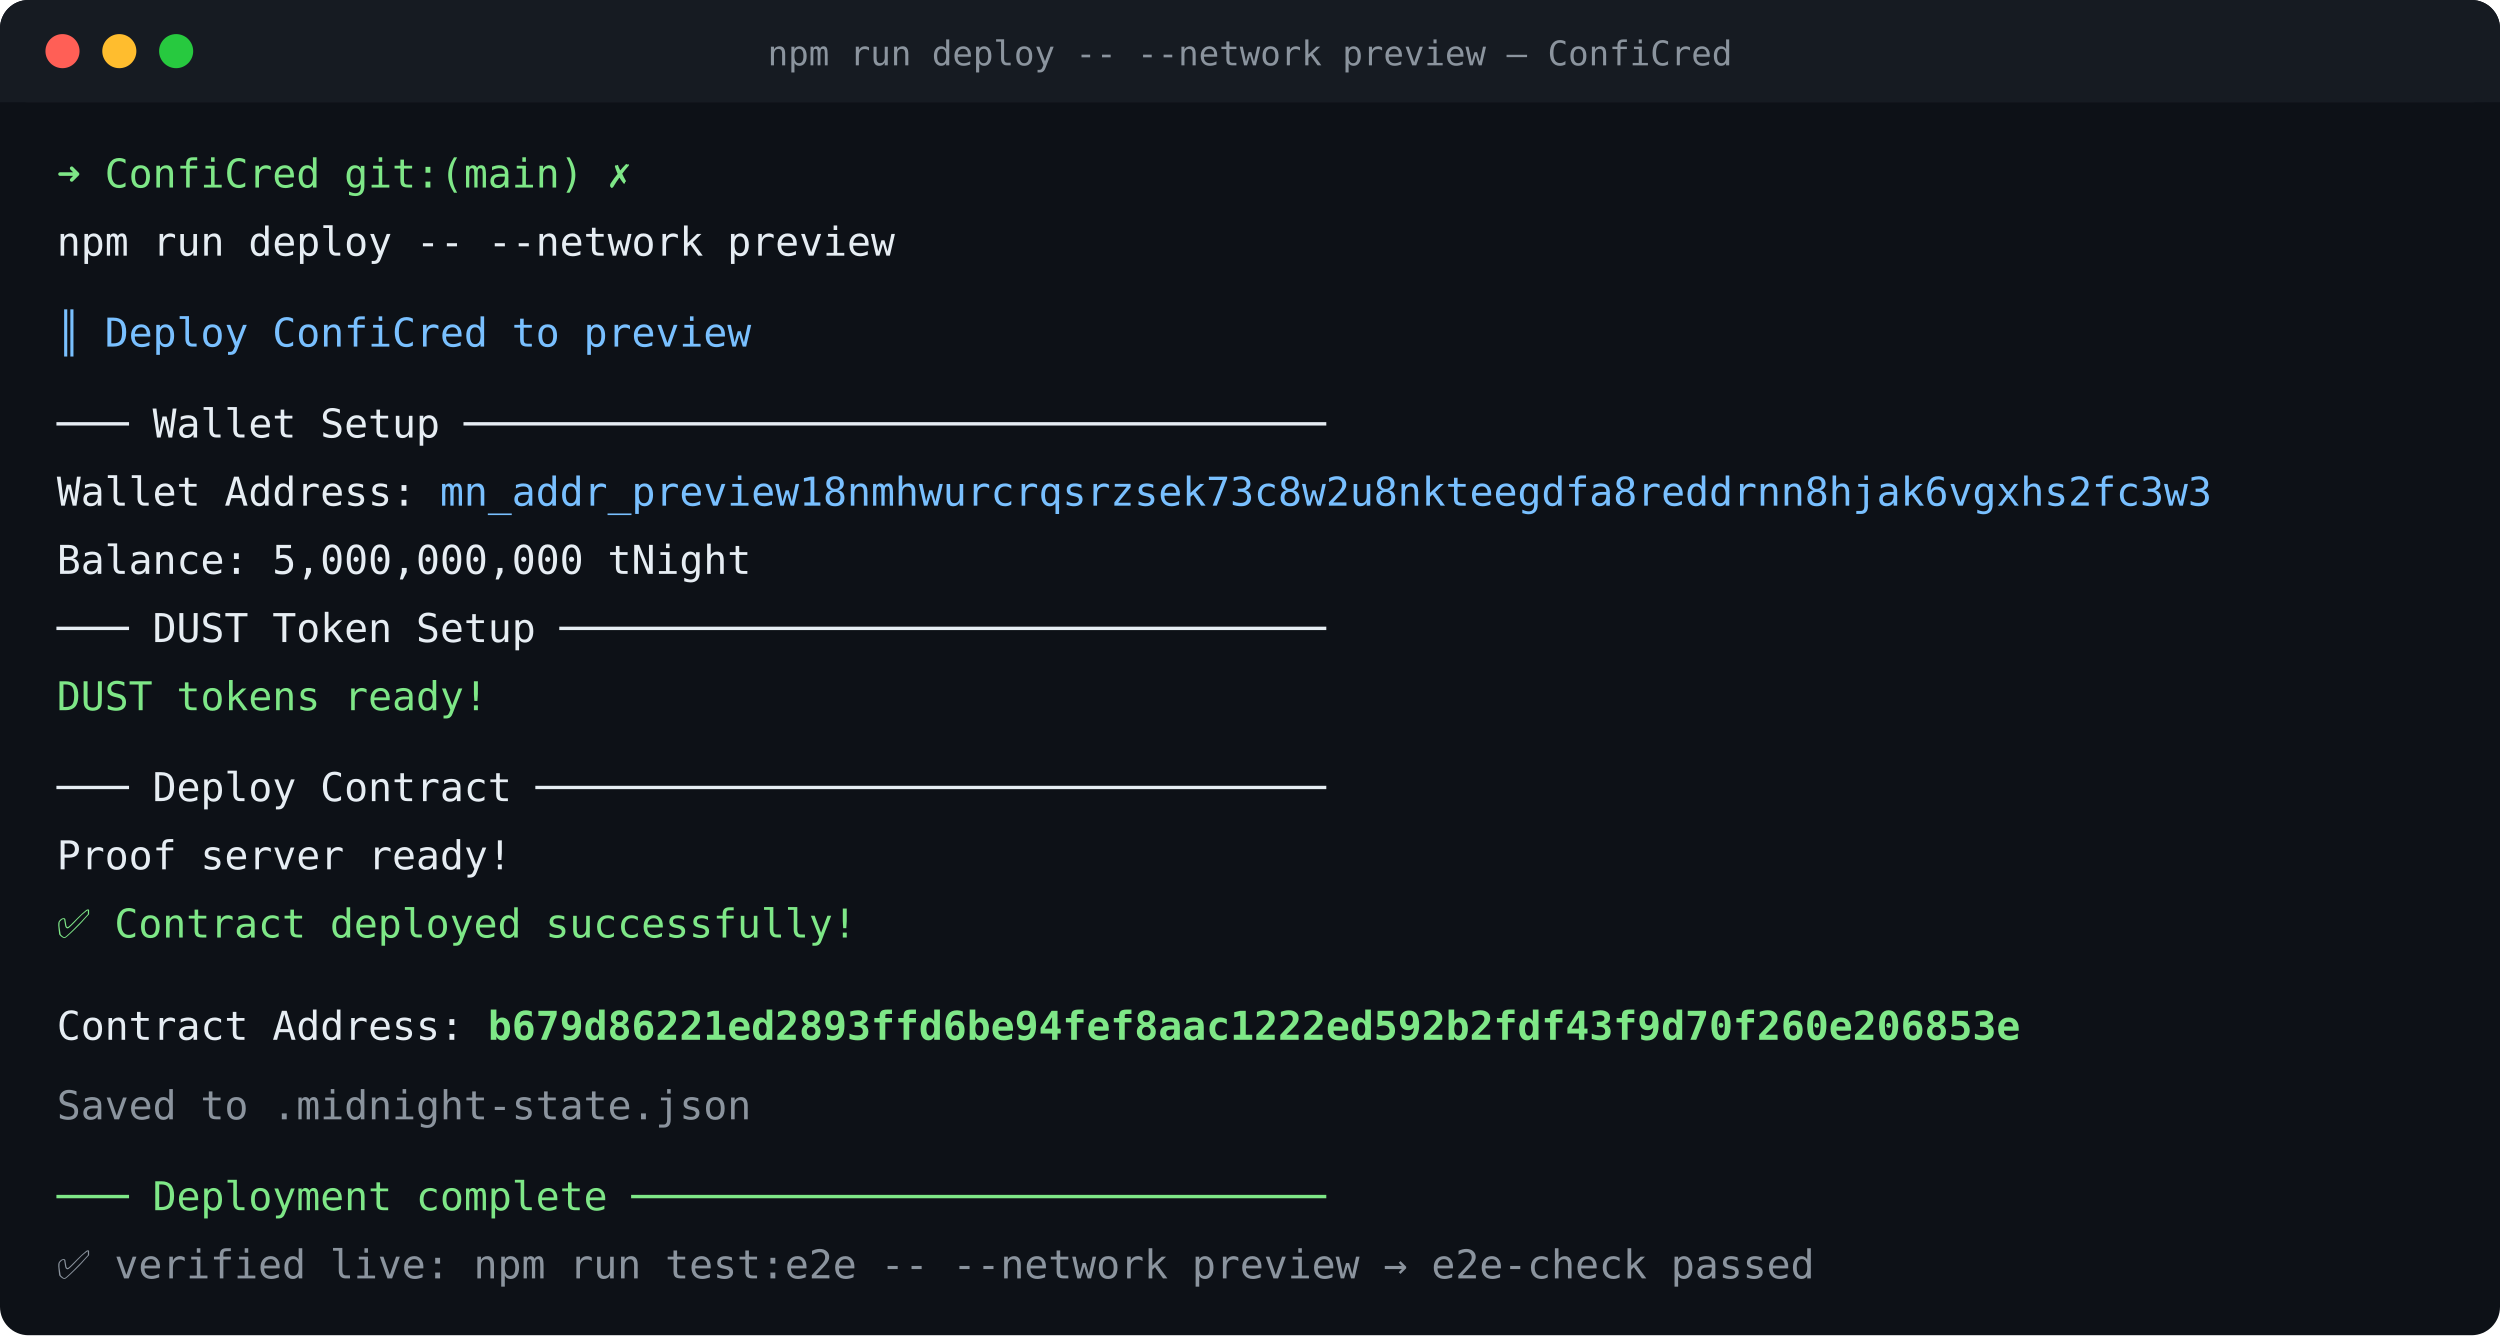
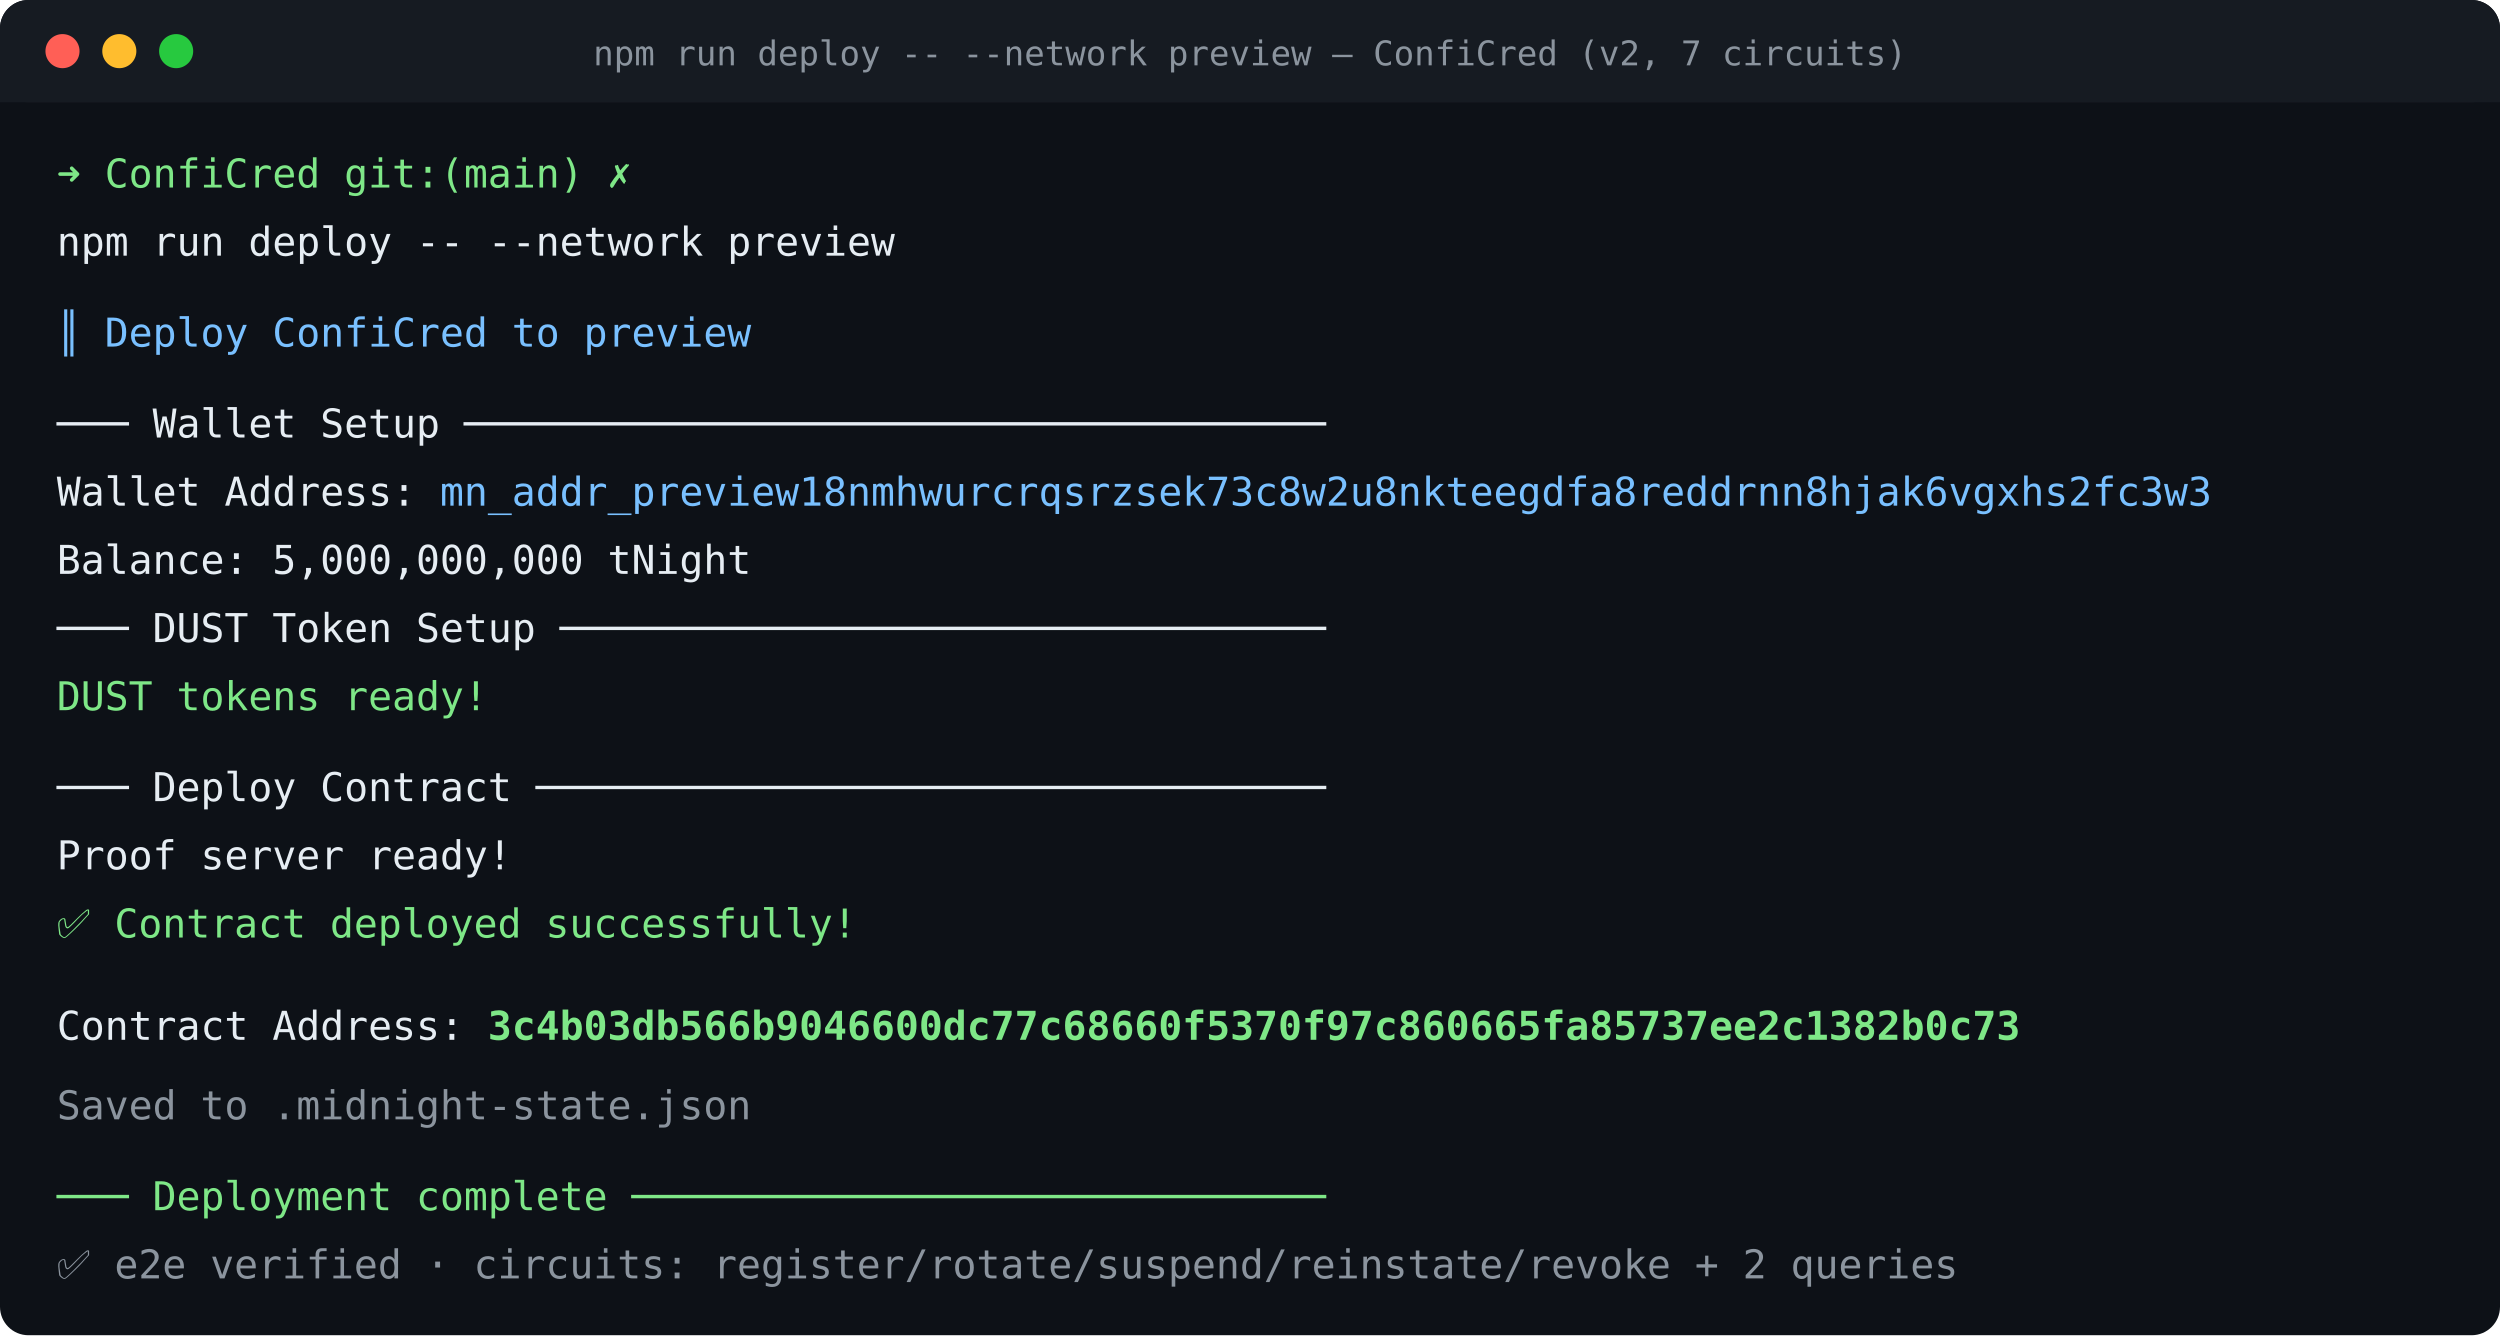
<svg xmlns="http://www.w3.org/2000/svg" width="880" height="470" viewBox="0 0 880 470" font-family="Menlo, Consolas, 'DejaVu Sans Mono', monospace" font-size="14">
  <rect width="880" height="470" rx="10" fill="#0d1117" />
  <rect width="880" height="36" rx="10" fill="#161b22" />
  <rect y="26" width="880" height="10" fill="#161b22" />
  <circle cx="22" cy="18" r="6" fill="#ff5f56" />
  <circle cx="42" cy="18" r="6" fill="#ffbd2e" />
  <circle cx="62" cy="18" r="6" fill="#27c93f" />
-   <text x="440" y="23" text-anchor="middle" fill="#8b949e" font-size="12">npm run deploy -- --network preview — ConfiCred</text>
+   <text x="440" y="23" text-anchor="middle" fill="#8b949e" font-size="12">npm run deploy -- --network preview — ConfiCred (v2, 7 circuits)</text>
  <text x="20" y="66" fill="#7ee787">➜  ConfiCred git:(main) ✗</text>
  <text x="20" y="90" fill="#e6edf3">npm run deploy -- --network preview</text>
  <text x="20" y="122" fill="#79c0ff">║  Deploy ConfiCred to preview</text>
  <text x="20" y="154" fill="#e6edf3">─── Wallet Setup ────────────────────────────────────</text>
  <text x="20" y="178" fill="#e6edf3">  Wallet Address: <tspan fill="#79c0ff">mn_addr_preview18nmhwurcrqsrzsek73c8w2u8nkteegdfa8reddrnn8hjak6vgxhs2fc3w3</tspan>
  </text>
  <text x="20" y="202" fill="#e6edf3">  Balance: 5,000,000,000 tNight</text>
  <text x="20" y="226" fill="#e6edf3">─── DUST Token Setup ────────────────────────────────</text>
  <text x="20" y="250" fill="#7ee787">  DUST tokens ready!</text>
  <text x="20" y="282" fill="#e6edf3">─── Deploy Contract ─────────────────────────────────</text>
  <text x="20" y="306" fill="#e6edf3">  Proof server ready!</text>
  <text x="20" y="330" fill="#7ee787">  ✅ Contract deployed successfully!</text>
-   <text x="20" y="366" fill="#e6edf3">  Contract Address: <tspan fill="#7ee787" font-weight="bold">b679d86221ed2893ffd6be94fef8aac1222ed592b2fdf43f9d70f260e206853e</tspan>
+   <text x="20" y="366" fill="#e6edf3">  Contract Address: <tspan fill="#7ee787" font-weight="bold">3c4b03db566b9046600dc77c68660f5370f97c860665fa85737ee2c1382b0c73</tspan>
  </text>
  <text x="20" y="394" fill="#8b949e">  Saved to .midnight-state.json</text>
  <text x="20" y="426" fill="#7ee787">─── Deployment complete ─────────────────────────────</text>
-   <text x="20" y="450" fill="#8b949e">  ✅ verified live: npm run test:e2e -- --network preview  → e2e-check passed</text>
+   <text x="20" y="450" fill="#8b949e">  ✅ e2e verified · circuits: register/rotate/suspend/reinstate/revoke + 2 queries</text>
</svg>
